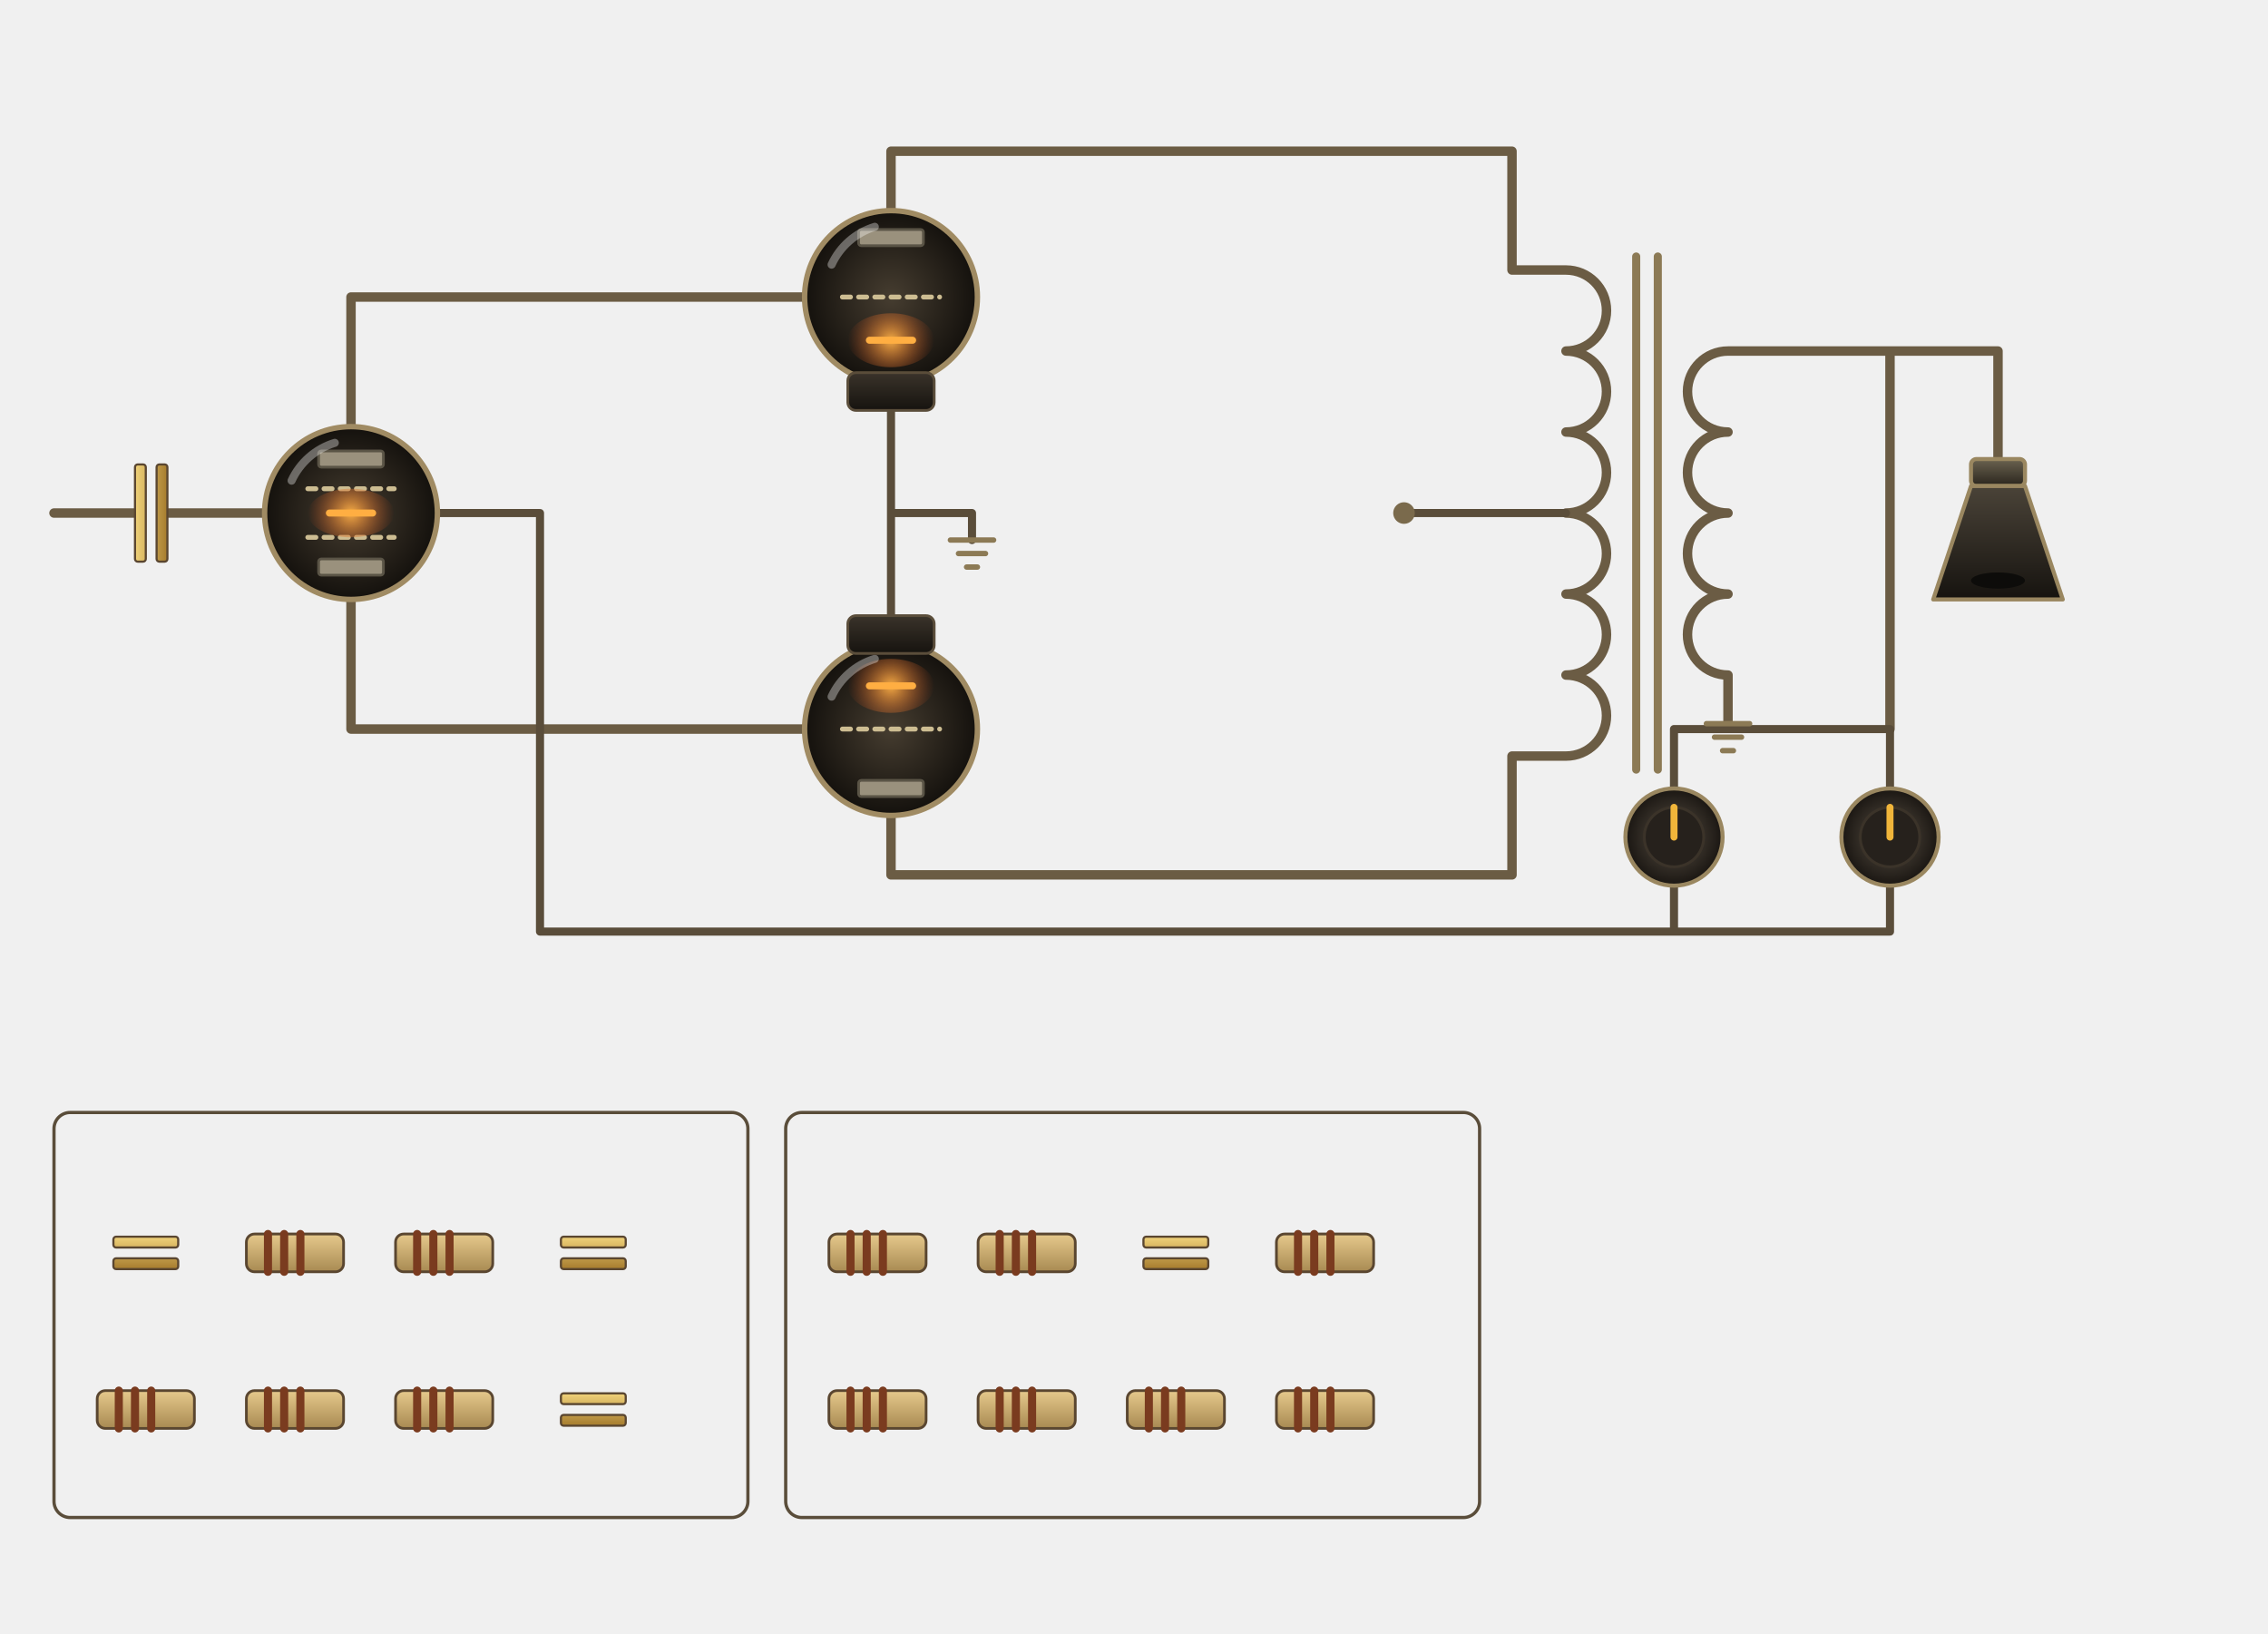
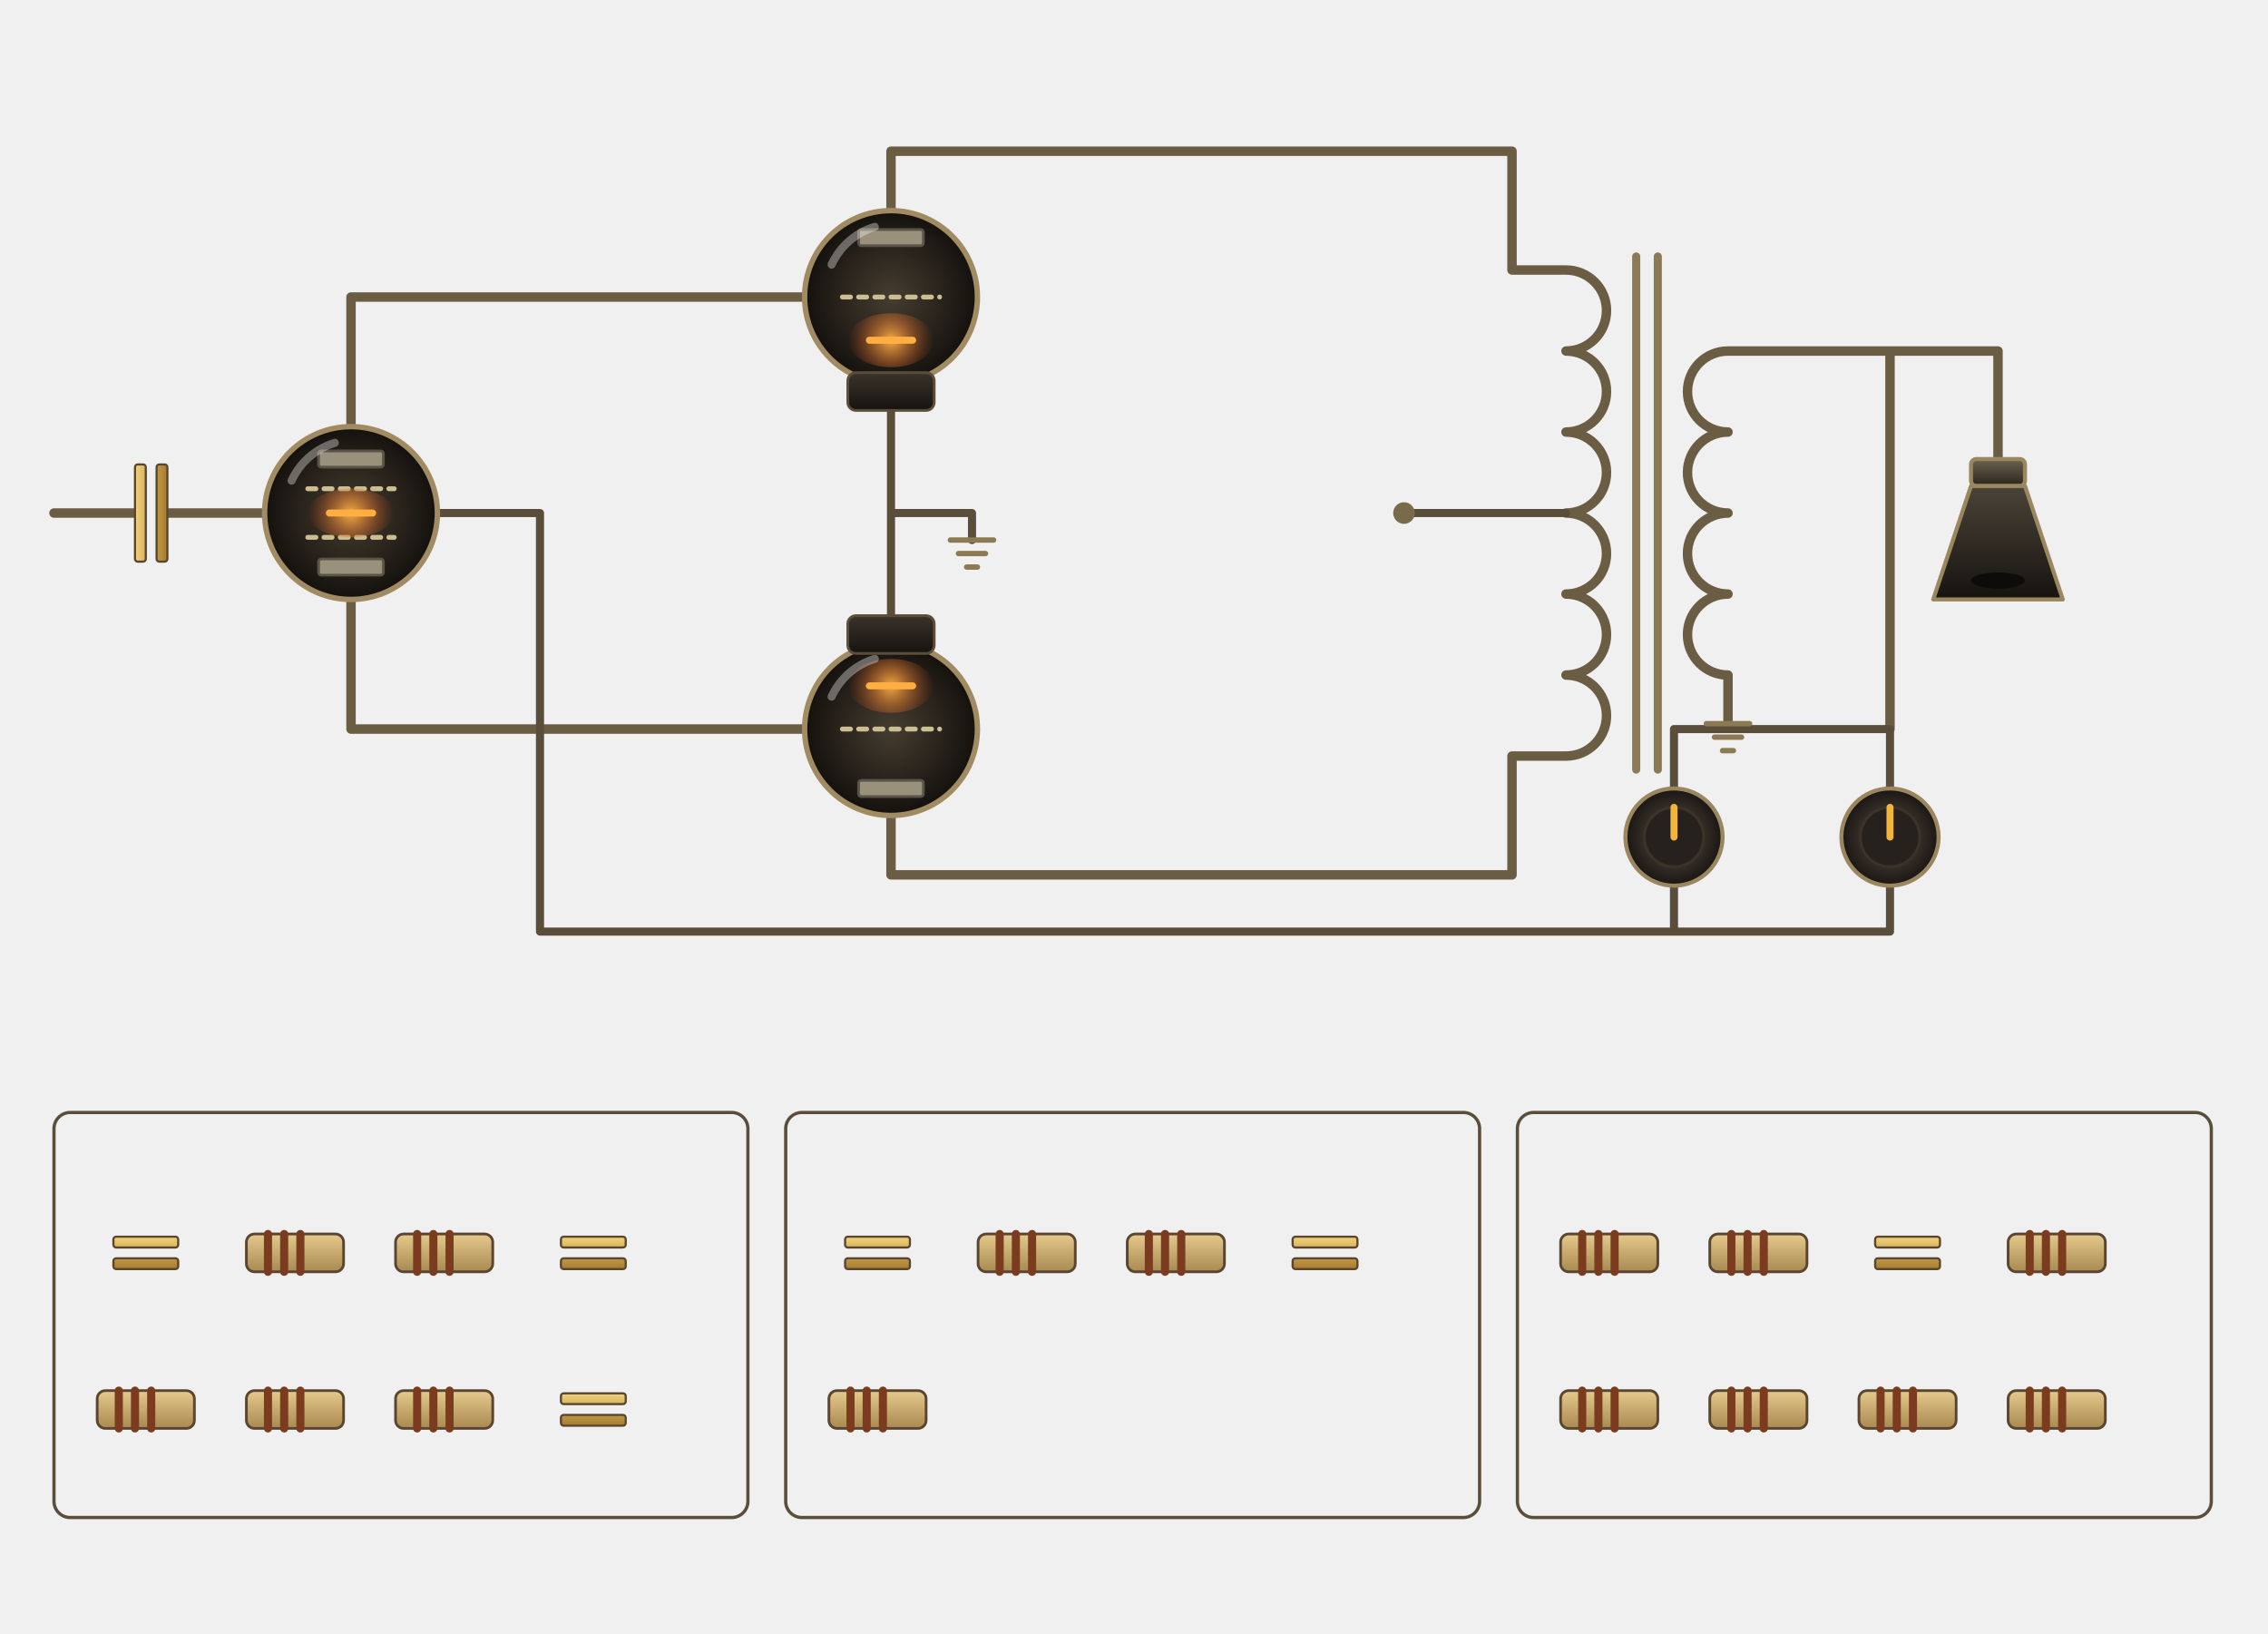
<svg xmlns="http://www.w3.org/2000/svg" width="840" height="605" viewBox="0 0 840 605">
  <defs>
    <linearGradient id="g1" x1="50" y1="0" x2="62" y2="0" gradientUnits="userSpaceOnUse">
      <stop offset="0" stop-color="#f0d27a" />
      <stop offset="1" stop-color="#a67c2e" />
    </linearGradient>
    <radialGradient id="g2" cx="130" cy="190" r="32" gradientUnits="userSpaceOnUse">
      <stop offset="0" stop-color="#463d30" />
      <stop offset="1" stop-color="#14110d" />
    </radialGradient>
    <radialGradient id="g3" cx="130" cy="190" r="16" gradientUnits="userSpaceOnUse">
      <stop offset="0" stop-color="#ffb347" stop-opacity="0.95" />
      <stop offset="1" stop-color="#c1441a" stop-opacity="0" />
    </radialGradient>
    <radialGradient id="g4" cx="330" cy="110" r="32" gradientUnits="userSpaceOnUse">
      <stop offset="0" stop-color="#463d30" />
      <stop offset="1" stop-color="#14110d" />
    </radialGradient>
    <radialGradient id="g5" cx="330" cy="126" r="16" gradientUnits="userSpaceOnUse">
      <stop offset="0" stop-color="#ffb347" stop-opacity="0.95" />
      <stop offset="1" stop-color="#c1441a" stop-opacity="0" />
    </radialGradient>
    <linearGradient id="g6" x1="0" y1="138" x2="0" y2="152" gradientUnits="userSpaceOnUse">
      <stop offset="0" stop-color="#3a332a" />
      <stop offset="1" stop-color="#16130f" />
    </linearGradient>
    <radialGradient id="g7" cx="330" cy="270" r="32" gradientUnits="userSpaceOnUse">
      <stop offset="0" stop-color="#463d30" />
      <stop offset="1" stop-color="#14110d" />
    </radialGradient>
    <radialGradient id="g8" cx="330" cy="254" r="16" gradientUnits="userSpaceOnUse">
      <stop offset="0" stop-color="#ffb347" stop-opacity="0.95" />
      <stop offset="1" stop-color="#c1441a" stop-opacity="0" />
    </radialGradient>
    <linearGradient id="g9" x1="0" y1="228" x2="0" y2="242" gradientUnits="userSpaceOnUse">
      <stop offset="0" stop-color="#3a332a" />
      <stop offset="1" stop-color="#16130f" />
    </linearGradient>
    <radialGradient id="g10" cx="700" cy="310" r="18" gradientUnits="userSpaceOnUse">
      <stop offset="0" stop-color="#5b5246" />
      <stop offset="1" stop-color="#1a1612" />
    </radialGradient>
    <radialGradient id="g11" cx="620" cy="310" r="18" gradientUnits="userSpaceOnUse">
      <stop offset="0" stop-color="#5b5246" />
      <stop offset="1" stop-color="#1a1612" />
    </radialGradient>
    <linearGradient id="g12" x1="0" y1="170" x2="0" y2="180" gradientUnits="userSpaceOnUse">
      <stop offset="0" stop-color="#6b6350" />
      <stop offset="1" stop-color="#2a251d" />
    </linearGradient>
    <linearGradient id="g13" x1="0" y1="180" x2="0" y2="222" gradientUnits="userSpaceOnUse">
      <stop offset="0" stop-color="#4a4338" />
      <stop offset="1" stop-color="#16130f" />
    </linearGradient>
    <linearGradient id="g14" x1="0" y1="458" x2="0" y2="470" gradientUnits="userSpaceOnUse">
      <stop offset="0" stop-color="#f0d27a" />
      <stop offset="1" stop-color="#a67c2e" />
    </linearGradient>
    <linearGradient id="g15" x1="0" y1="457" x2="0" y2="471" gradientUnits="userSpaceOnUse">
      <stop offset="0" stop-color="#e6c98c" />
      <stop offset="1" stop-color="#a88a52" />
    </linearGradient>
    <linearGradient id="g16" x1="0" y1="457" x2="0" y2="471" gradientUnits="userSpaceOnUse">
      <stop offset="0" stop-color="#e6c98c" />
      <stop offset="1" stop-color="#a88a52" />
    </linearGradient>
    <linearGradient id="g17" x1="0" y1="458" x2="0" y2="470" gradientUnits="userSpaceOnUse">
      <stop offset="0" stop-color="#f0d27a" />
      <stop offset="1" stop-color="#a67c2e" />
    </linearGradient>
    <linearGradient id="g18" x1="0" y1="515" x2="0" y2="529" gradientUnits="userSpaceOnUse">
      <stop offset="0" stop-color="#e6c98c" />
      <stop offset="1" stop-color="#a88a52" />
    </linearGradient>
    <linearGradient id="g19" x1="0" y1="515" x2="0" y2="529" gradientUnits="userSpaceOnUse">
      <stop offset="0" stop-color="#e6c98c" />
      <stop offset="1" stop-color="#a88a52" />
    </linearGradient>
    <linearGradient id="g20" x1="0" y1="515" x2="0" y2="529" gradientUnits="userSpaceOnUse">
      <stop offset="0" stop-color="#e6c98c" />
      <stop offset="1" stop-color="#a88a52" />
    </linearGradient>
    <linearGradient id="g21" x1="0" y1="516" x2="0" y2="528" gradientUnits="userSpaceOnUse">
      <stop offset="0" stop-color="#f0d27a" />
      <stop offset="1" stop-color="#a67c2e" />
    </linearGradient>
-     <linearGradient id="g22" x1="0" y1="457" x2="0" y2="471" gradientUnits="userSpaceOnUse">
-       <stop offset="0" stop-color="#e6c98c" />
-       <stop offset="1" stop-color="#a88a52" />
+     <linearGradient id="g22" x1="0" y1="458" x2="0" y2="470" gradientUnits="userSpaceOnUse">
+       <stop offset="0" stop-color="#f0d27a" />
+       <stop offset="1" stop-color="#a67c2e" />
    </linearGradient>
    <linearGradient id="g23" x1="0" y1="457" x2="0" y2="471" gradientUnits="userSpaceOnUse">
      <stop offset="0" stop-color="#e6c98c" />
      <stop offset="1" stop-color="#a88a52" />
    </linearGradient>
-     <linearGradient id="g24" x1="0" y1="458" x2="0" y2="470" gradientUnits="userSpaceOnUse">
-       <stop offset="0" stop-color="#f0d27a" />
-       <stop offset="1" stop-color="#a67c2e" />
-     </linearGradient>
-     <linearGradient id="g25" x1="0" y1="457" x2="0" y2="471" gradientUnits="userSpaceOnUse">
-       <stop offset="0" stop-color="#e6c98c" />
-       <stop offset="1" stop-color="#a88a52" />
+     <linearGradient id="g24" x1="0" y1="457" x2="0" y2="471" gradientUnits="userSpaceOnUse">
+       <stop offset="0" stop-color="#e6c98c" />
+       <stop offset="1" stop-color="#a88a52" />
+     </linearGradient>
+     <linearGradient id="g25" x1="0" y1="458" x2="0" y2="470" gradientUnits="userSpaceOnUse">
+       <stop offset="0" stop-color="#f0d27a" />
+       <stop offset="1" stop-color="#a67c2e" />
    </linearGradient>
    <linearGradient id="g26" x1="0" y1="515" x2="0" y2="529" gradientUnits="userSpaceOnUse">
      <stop offset="0" stop-color="#e6c98c" />
      <stop offset="1" stop-color="#a88a52" />
    </linearGradient>
-     <linearGradient id="g27" x1="0" y1="515" x2="0" y2="529" gradientUnits="userSpaceOnUse">
-       <stop offset="0" stop-color="#e6c98c" />
-       <stop offset="1" stop-color="#a88a52" />
-     </linearGradient>
-     <linearGradient id="g28" x1="0" y1="515" x2="0" y2="529" gradientUnits="userSpaceOnUse">
-       <stop offset="0" stop-color="#e6c98c" />
-       <stop offset="1" stop-color="#a88a52" />
-     </linearGradient>
-     <linearGradient id="g29" x1="0" y1="515" x2="0" y2="529" gradientUnits="userSpaceOnUse">
+     <linearGradient id="g27" x1="0" y1="457" x2="0" y2="471" gradientUnits="userSpaceOnUse">
+       <stop offset="0" stop-color="#e6c98c" />
+       <stop offset="1" stop-color="#a88a52" />
+     </linearGradient>
+     <linearGradient id="g28" x1="0" y1="457" x2="0" y2="471" gradientUnits="userSpaceOnUse">
+       <stop offset="0" stop-color="#e6c98c" />
+       <stop offset="1" stop-color="#a88a52" />
+     </linearGradient>
+     <linearGradient id="g29" x1="0" y1="458" x2="0" y2="470" gradientUnits="userSpaceOnUse">
+       <stop offset="0" stop-color="#f0d27a" />
+       <stop offset="1" stop-color="#a67c2e" />
+     </linearGradient>
+     <linearGradient id="g30" x1="0" y1="457" x2="0" y2="471" gradientUnits="userSpaceOnUse">
+       <stop offset="0" stop-color="#e6c98c" />
+       <stop offset="1" stop-color="#a88a52" />
+     </linearGradient>
+     <linearGradient id="g31" x1="0" y1="515" x2="0" y2="529" gradientUnits="userSpaceOnUse">
+       <stop offset="0" stop-color="#e6c98c" />
+       <stop offset="1" stop-color="#a88a52" />
+     </linearGradient>
+     <linearGradient id="g32" x1="0" y1="515" x2="0" y2="529" gradientUnits="userSpaceOnUse">
+       <stop offset="0" stop-color="#e6c98c" />
+       <stop offset="1" stop-color="#a88a52" />
+     </linearGradient>
+     <linearGradient id="g33" x1="0" y1="515" x2="0" y2="529" gradientUnits="userSpaceOnUse">
+       <stop offset="0" stop-color="#e6c98c" />
+       <stop offset="1" stop-color="#a88a52" />
+     </linearGradient>
+     <linearGradient id="g34" x1="0" y1="515" x2="0" y2="529" gradientUnits="userSpaceOnUse">
      <stop offset="0" stop-color="#e6c98c" />
      <stop offset="1" stop-color="#a88a52" />
    </linearGradient>
  </defs>
  <path id="wire_OUT-2" d="M20,190 H52 M60,190 H98" fill="none" stroke="#6b5c44" stroke-width="3.5" stroke-linecap="round" stroke-linejoin="round" />
  <path id="wire_PHASE" d="M130,158 V110 H298 M130,222 V270 H298" fill="none" stroke="#6b5c44" stroke-width="3.5" stroke-linecap="round" stroke-linejoin="round" />
  <path id="wire_POWER" d="M330,78 V56 H560 V100 H580 M330,302 V324 H560 V280 H580 M580,100 a15,15 0 0 1 0,30 a15,15 0 0 1 0,30 a15,15 0 0 1 0,30 a15,15 0 0 1 0,30 a15,15 0 0 1 0,30 a15,15 0 0 1 0,30" fill="none" stroke="#6b5c44" stroke-width="3.5" stroke-linecap="round" stroke-linejoin="round" />
  <path id="wire_SPEAKER" d="M640,130 H740 V170 M700,130 V270 M640,250 V268 M640,130 a15,15 0 0 0 0,30 a15,15 0 0 0 0,30 a15,15 0 0 0 0,30 a15,15 0 0 0 0,30" fill="none" stroke="#6b5c44" stroke-width="3.5" stroke-linecap="round" stroke-linejoin="round" />
  <path id="wire_static_power" d="M330,152 V228 M330,190 H360 V200 M580,190 H520 M200,345 V190 H162 M620,270 H700 M700,270 V292 M700,328 V345 M620,270 V292 M620,328 V345 M700,345 H200 M620,345 H700" fill="none" stroke="#5a4d3a" stroke-width="3" stroke-linecap="round" stroke-linejoin="round" />
  <path id="ground_power" d="M352,200 H368 M355,205 H365 M358,210 H362 M632,268 H648 M635,273 H645 M638,278 H642" fill="none" stroke="#8c7a55" stroke-width="2" stroke-linecap="round" stroke-linejoin="round" />
  <path id="ot_core" d="M606,95 V285 M614,95 V285" fill="none" stroke="#8c7a55" stroke-width="3" stroke-linecap="round" stroke-linejoin="round" />
  <ellipse id="rail_tap" cx="520" cy="190" rx="4" ry="4" fill="#7a6a4c" stroke="none" stroke-width="1" />
  <rect id="cap_ina" x="50" y="172" width="4" height="36" rx="1" fill="url(#g1)" stroke="#5a4630" stroke-width="0.8" />
  <rect id="cap_inb" x="58" y="172" width="4" height="36" rx="1" fill="url(#g1)" stroke="#5a4630" stroke-width="0.8" />
  <ellipse id="tube_PI-PI" cx="130" cy="190" rx="32" ry="32" fill="url(#g2)" stroke="#a08b63" stroke-width="2" />
  <rect id="plate_PI-1" x="118" y="167" width="24" height="6" rx="1" fill="#9a917d" stroke="#5a5446" stroke-width="1" />
  <rect id="plate_PI1" x="118" y="207" width="24" height="6" rx="1" fill="#9a917d" stroke="#5a5446" stroke-width="1" />
  <path id="grids_PI" d="M114,181 H146 M114,199 H146" fill="none" stroke="#cdbd92" stroke-width="1.8" stroke-linecap="round" stroke-linejoin="round" stroke-dasharray="3 3" />
  <ellipse id="glow_PHASE" cx="130" cy="190" rx="16" ry="9" fill="url(#g3)" stroke="none" stroke-width="1" />
  <path id="filament_PI" d="M122,190 H138" fill="none" stroke="#ffae42" stroke-width="2.6" stroke-linecap="round" stroke-linejoin="round" />
  <path id="shine_PI" d="M108,178 A26,26 0 0 1 124,164" fill="none" stroke="#ffffff" stroke-width="3" stroke-linecap="round" stroke-linejoin="round" opacity="0.35" />
  <ellipse id="tube_PA-6L6GC" cx="330" cy="110" rx="32" ry="32" fill="url(#g4)" stroke="#a08b63" stroke-width="2" />
  <rect id="plate_PA" x="318" y="85" width="24" height="6" rx="1" fill="#9a917d" stroke="#5a5446" stroke-width="1" />
  <path id="grid_PA" d="M312,110 H348" fill="none" stroke="#cdbd92" stroke-width="1.8" stroke-linecap="round" stroke-linejoin="round" stroke-dasharray="3 3" />
  <ellipse id="glow_POWER_A" cx="330" cy="126" rx="16" ry="10" fill="url(#g5)" stroke="none" stroke-width="1" />
  <path id="filament_PA" d="M322,126 H338" fill="none" stroke="#ffae42" stroke-width="2.6" stroke-linecap="round" stroke-linejoin="round" />
  <path id="shine_PA" d="M308,98 A26,26 0 0 1 324,84" fill="none" stroke="#ffffff" stroke-width="3" stroke-linecap="round" stroke-linejoin="round" opacity="0.35" />
  <rect id="base_PA" x="314" y="138" width="32" height="14" rx="3" fill="url(#g6)" stroke="#5a4d3a" stroke-width="1" />
  <ellipse id="tube_PB-6L6GC" cx="330" cy="270" rx="32" ry="32" fill="url(#g7)" stroke="#a08b63" stroke-width="2" />
  <rect id="plate_PB" x="318" y="289" width="24" height="6" rx="1" fill="#9a917d" stroke="#5a5446" stroke-width="1" />
  <path id="grid_PB" d="M312,270 H348" fill="none" stroke="#cdbd92" stroke-width="1.8" stroke-linecap="round" stroke-linejoin="round" stroke-dasharray="3 3" />
  <ellipse id="glow_POWER_B" cx="330" cy="254" rx="16" ry="10" fill="url(#g8)" stroke="none" stroke-width="1" />
  <path id="filament_PB" d="M322,254 H338" fill="none" stroke="#ffae42" stroke-width="2.6" stroke-linecap="round" stroke-linejoin="round" />
  <path id="shine_PB" d="M308,258 A26,26 0 0 1 324,244" fill="none" stroke="#ffffff" stroke-width="3" stroke-linecap="round" stroke-linejoin="round" opacity="0.35" />
  <rect id="base_PB" x="314" y="228" width="32" height="14" rx="3" fill="url(#g9)" stroke="#5a4d3a" stroke-width="1" />
  <ellipse id="pot_presence" cx="700" cy="310" rx="18" ry="18" fill="url(#g10)" stroke="#9a8760" stroke-width="1.5" />
  <ellipse id="dial_presence" cx="700" cy="310" rx="11" ry="11" fill="#26211c" stroke="#3b3329" stroke-width="1" />
  <path id="ptr_presence" d="M700,310 L700,299" fill="none" stroke="#f0b53a" stroke-width="2.6" stroke-linecap="round" stroke-linejoin="round" />
  <ellipse id="pot_resonance" cx="620" cy="310" rx="18" ry="18" fill="url(#g11)" stroke="#9a8760" stroke-width="1.5" />
  <ellipse id="dial_resonance" cx="620" cy="310" rx="11" ry="11" fill="#26211c" stroke="#3b3329" stroke-width="1" />
  <path id="ptr_resonance" d="M620,310 L620,299" fill="none" stroke="#f0b53a" stroke-width="2.6" stroke-linecap="round" stroke-linejoin="round" />
  <rect id="spk_magnet_p" x="730" y="170" width="20" height="10" rx="2" fill="url(#g12)" stroke="#9a8760" stroke-width="1.5" />
  <path id="spk_cone_p" d="M730,180 H750 L764,222 H716 Z" fill="url(#g13)" stroke="#9a8760" stroke-width="1.5" stroke-linecap="round" stroke-linejoin="round" />
  <ellipse id="spk_dust_p" cx="740" cy="215" rx="10" ry="3" fill="#0d0c0a" stroke="none" stroke-width="1" />
  <rect id="pp_box0" x="20" y="412" width="257" height="150" rx="6" fill="none" stroke="#5a4d3a" stroke-width="1.2" />
  <ellipse id="ttl_PHASE_INVERTER" cx="148.5" cy="426" rx="1" ry="1" fill="none" stroke="none" stroke-width="0" />
  <rect id="pp_C64Pa" x="42" y="458" width="24" height="4" rx="1" fill="url(#g14)" stroke="#5a4630" stroke-width="0.8" />
  <rect id="pp_C64Pb" x="42" y="466" width="24" height="4" rx="1" fill="url(#g14)" stroke="#5a4630" stroke-width="0.8" />
  <ellipse id="valC_1_1u@C:C64P" cx="54" cy="484" rx="1" ry="1" fill="none" stroke="none" />
  <rect id="pp_R150" x="91.25" y="457" width="36" height="14" rx="3" fill="url(#g15)" stroke="#5a4630" stroke-width="1" />
  <path id="pp_R150_bands" d="M99.25,457 V471 M105.25,457 V471 M111.25,457 V471" fill="none" stroke="#7a3b1f" stroke-width="3" stroke-linecap="round" stroke-linejoin="round" />
  <ellipse id="valC_2_100k@R:R150" cx="109.25" cy="484" rx="1" ry="1" fill="none" stroke="none" />
  <rect id="pp_R148" x="146.5" y="457" width="36" height="14" rx="3" fill="url(#g16)" stroke="#5a4630" stroke-width="1" />
  <path id="pp_R148_bands" d="M154.5,457 V471 M160.5,457 V471 M166.5,457 V471" fill="none" stroke="#7a3b1f" stroke-width="3" stroke-linecap="round" stroke-linejoin="round" />
  <ellipse id="valC_3_470@R:R148" cx="164.5" cy="484" rx="1" ry="1" fill="none" stroke="none" />
  <rect id="pp_C63a" x="207.75" y="458" width="24" height="4" rx="1" fill="url(#g17)" stroke="#5a4630" stroke-width="0.8" />
  <rect id="pp_C63b" x="207.75" y="466" width="24" height="4" rx="1" fill="url(#g17)" stroke="#5a4630" stroke-width="0.8" />
  <ellipse id="valC_4_47n@C:C63" cx="219.75" cy="484" rx="1" ry="1" fill="none" stroke="none" />
  <rect id="pp_R151" x="36" y="515" width="36" height="14" rx="3" fill="url(#g18)" stroke="#5a4630" stroke-width="1" />
  <path id="pp_R151_bands" d="M44,515 V529 M50,515 V529 M56,515 V529" fill="none" stroke="#7a3b1f" stroke-width="3" stroke-linecap="round" stroke-linejoin="round" />
  <ellipse id="valC_5_100k@R:R151" cx="54" cy="542" rx="1" ry="1" fill="none" stroke="none" />
  <rect id="pp_R133" x="91.25" y="515" width="36" height="14" rx="3" fill="url(#g19)" stroke="#5a4630" stroke-width="1" />
  <path id="pp_R133_bands" d="M99.25,515 V529 M105.25,515 V529 M111.25,515 V529" fill="none" stroke="#7a3b1f" stroke-width="3" stroke-linecap="round" stroke-linejoin="round" />
  <ellipse id="valC_6_82k@R:R133" cx="109.25" cy="542" rx="1" ry="1" fill="none" stroke="none" />
  <rect id="pp_R184" x="146.5" y="515" width="36" height="14" rx="3" fill="url(#g20)" stroke="#5a4630" stroke-width="1" />
  <path id="pp_R184_bands" d="M154.5,515 V529 M160.5,515 V529 M166.5,515 V529" fill="none" stroke="#7a3b1f" stroke-width="3" stroke-linecap="round" stroke-linejoin="round" />
  <ellipse id="valC_7_100k@R:R184" cx="164.5" cy="542" rx="1" ry="1" fill="none" stroke="none" />
  <rect id="pp_C71a" x="207.75" y="516" width="24" height="4" rx="1" fill="url(#g21)" stroke="#5a4630" stroke-width="0.8" />
  <rect id="pp_C71b" x="207.75" y="524" width="24" height="4" rx="1" fill="url(#g21)" stroke="#5a4630" stroke-width="0.8" />
  <ellipse id="valC_8_47p@C:C71" cx="219.75" cy="542" rx="1" ry="1" fill="none" stroke="none" />
  <rect id="pp_box1" x="291" y="412" width="257" height="150" rx="6" fill="none" stroke="#5a4d3a" stroke-width="1.2" />
-   <ellipse id="ttl_SUPPLY_AND_BIAS" cx="419.5" cy="426" rx="1" ry="1" fill="none" stroke="none" stroke-width="0" />
-   <rect id="pp_R111" x="307" y="457" width="36" height="14" rx="3" fill="url(#g22)" stroke="#5a4630" stroke-width="1" />
-   <path id="pp_R111_bands" d="M315,457 V471 M321,457 V471 M327,457 V471" fill="none" stroke="#7a3b1f" stroke-width="3" stroke-linecap="round" stroke-linejoin="round" />
-   <ellipse id="valC_9_220k@R:R111" cx="325" cy="484" rx="1" ry="1" fill="none" stroke="none" />
-   <rect id="pp_R110" x="362.25" y="457" width="36" height="14" rx="3" fill="url(#g23)" stroke="#5a4630" stroke-width="1" />
-   <path id="pp_R110_bands" d="M370.25,457 V471 M376.25,457 V471 M382.25,457 V471" fill="none" stroke="#7a3b1f" stroke-width="3" stroke-linecap="round" stroke-linejoin="round" />
-   <ellipse id="valC_10_220k@R:R110" cx="380.25" cy="484" rx="1" ry="1" fill="none" stroke="none" />
-   <rect id="pp_CBIASa" x="423.5" y="458" width="24" height="4" rx="1" fill="url(#g24)" stroke="#5a4630" stroke-width="0.8" />
-   <rect id="pp_CBIASb" x="423.5" y="466" width="24" height="4" rx="1" fill="url(#g24)" stroke="#5a4630" stroke-width="0.8" />
-   <ellipse id="valC_11_47u@C:CBIAS" cx="435.5" cy="484" rx="1" ry="1" fill="none" stroke="none" />
-   <rect id="pp_R143_4" x="472.75" y="457" width="36" height="14" rx="3" fill="url(#g25)" stroke="#5a4630" stroke-width="1" />
-   <path id="pp_R143_4_bands" d="M480.75,457 V471 M486.75,457 V471 M492.75,457 V471" fill="none" stroke="#7a3b1f" stroke-width="3" stroke-linecap="round" stroke-linejoin="round" />
-   <ellipse id="valC_12_1.5k/2@R:R143_4" cx="490.75" cy="484" rx="1" ry="1" fill="none" stroke="none" />
-   <rect id="pp_R145_6" x="307" y="515" width="36" height="14" rx="3" fill="url(#g26)" stroke="#5a4630" stroke-width="1" />
-   <path id="pp_R145_6_bands" d="M315,515 V529 M321,515 V529 M327,515 V529" fill="none" stroke="#7a3b1f" stroke-width="3" stroke-linecap="round" stroke-linejoin="round" />
-   <ellipse id="valC_13_1.5k/2@R:R145_6" cx="325" cy="542" rx="1" ry="1" fill="none" stroke="none" />
-   <rect id="pp_R134_5" x="362.25" y="515" width="36" height="14" rx="3" fill="url(#g27)" stroke="#5a4630" stroke-width="1" />
-   <path id="pp_R134_5_bands" d="M370.25,515 V529 M376.25,515 V529 M382.25,515 V529" fill="none" stroke="#7a3b1f" stroke-width="3" stroke-linecap="round" stroke-linejoin="round" />
-   <ellipse id="valC_14_100/2@R:R134_5" cx="380.25" cy="542" rx="1" ry="1" fill="none" stroke="none" />
-   <rect id="pp_R136_7" x="417.5" y="515" width="36" height="14" rx="3" fill="url(#g28)" stroke="#5a4630" stroke-width="1" />
-   <path id="pp_R136_7_bands" d="M425.5,515 V529 M431.5,515 V529 M437.5,515 V529" fill="none" stroke="#7a3b1f" stroke-width="3" stroke-linecap="round" stroke-linejoin="round" />
-   <ellipse id="valC_15_100/2@R:R136_7" cx="435.5" cy="542" rx="1" ry="1" fill="none" stroke="none" />
-   <rect id="pp_T3" x="472.75" y="515" width="36" height="14" rx="3" fill="url(#g29)" stroke="#5a4630" stroke-width="1" />
-   <path id="pp_T3_bands" d="M480.75,515 V529 M486.75,515 V529 M492.75,515 V529" fill="none" stroke="#7a3b1f" stroke-width="3" stroke-linecap="round" stroke-linejoin="round" />
-   <ellipse id="valC_16_100@R:T3" cx="490.75" cy="542" rx="1" ry="1" fill="none" stroke="none" />
+   <ellipse id="ttl_FEEDBACK" cx="419.5" cy="426" rx="1" ry="1" fill="none" stroke="none" stroke-width="0" />
+   <rect id="pp_C3_11a" x="313" y="458" width="24" height="4" rx="1" fill="url(#g22)" stroke="#5a4630" stroke-width="0.8" />
+   <rect id="pp_C3_11b" x="313" y="466" width="24" height="4" rx="1" fill="url(#g22)" stroke="#5a4630" stroke-width="0.8" />
+   <ellipse id="valC_9_0.136u@C:C3_11" cx="325" cy="484" rx="1" ry="1" fill="none" stroke="none" />
+   <rect id="pp_R147" x="362.25" y="457" width="36" height="14" rx="3" fill="url(#g23)" stroke="#5a4630" stroke-width="1" />
+   <path id="pp_R147_bands" d="M370.25,457 V471 M376.25,457 V471 M382.25,457 V471" fill="none" stroke="#7a3b1f" stroke-width="3" stroke-linecap="round" stroke-linejoin="round" />
+   <ellipse id="valC_10_10k@R:R147" cx="380.25" cy="484" rx="1" ry="1" fill="none" stroke="none" />
+   <rect id="pp_R138" x="417.5" y="457" width="36" height="14" rx="3" fill="url(#g24)" stroke="#5a4630" stroke-width="1" />
+   <path id="pp_R138_bands" d="M425.5,457 V471 M431.5,457 V471 M437.5,457 V471" fill="none" stroke="#7a3b1f" stroke-width="3" stroke-linecap="round" stroke-linejoin="round" />
+   <ellipse id="valC_11_4.7k@R:R138" cx="435.5" cy="484" rx="1" ry="1" fill="none" stroke="none" />
+   <rect id="pp_C126a" x="478.75" y="458" width="24" height="4" rx="1" fill="url(#g25)" stroke="#5a4630" stroke-width="0.8" />
+   <rect id="pp_C126b" x="478.75" y="466" width="24" height="4" rx="1" fill="url(#g25)" stroke="#5a4630" stroke-width="0.8" />
+   <ellipse id="valC_12_220u@C:C126" cx="490.75" cy="484" rx="1" ry="1" fill="none" stroke="none" />
+   <rect id="pp_R162" x="307" y="515" width="36" height="14" rx="3" fill="url(#g26)" stroke="#5a4630" stroke-width="1" />
+   <path id="pp_R162_bands" d="M315,515 V529 M321,515 V529 M327,515 V529" fill="none" stroke="#7a3b1f" stroke-width="3" stroke-linecap="round" stroke-linejoin="round" />
+   <ellipse id="valC_13_39k@R:R162" cx="325" cy="542" rx="1" ry="1" fill="none" stroke="none" />
+   <rect id="pp_box2" x="562" y="412" width="257" height="150" rx="6" fill="none" stroke="#5a4d3a" stroke-width="1.2" />
+   <ellipse id="ttl_SUPPLY_AND_BIAS" cx="690.5" cy="426" rx="1" ry="1" fill="none" stroke="none" stroke-width="0" />
+   <rect id="pp_R111" x="578" y="457" width="36" height="14" rx="3" fill="url(#g27)" stroke="#5a4630" stroke-width="1" />
+   <path id="pp_R111_bands" d="M586,457 V471 M592,457 V471 M598,457 V471" fill="none" stroke="#7a3b1f" stroke-width="3" stroke-linecap="round" stroke-linejoin="round" />
+   <ellipse id="valC_14_220k@R:R111" cx="596" cy="484" rx="1" ry="1" fill="none" stroke="none" />
+   <rect id="pp_R110" x="633.25" y="457" width="36" height="14" rx="3" fill="url(#g28)" stroke="#5a4630" stroke-width="1" />
+   <path id="pp_R110_bands" d="M641.25,457 V471 M647.25,457 V471 M653.25,457 V471" fill="none" stroke="#7a3b1f" stroke-width="3" stroke-linecap="round" stroke-linejoin="round" />
+   <ellipse id="valC_15_220k@R:R110" cx="651.25" cy="484" rx="1" ry="1" fill="none" stroke="none" />
+   <rect id="pp_CBIASa" x="694.5" y="458" width="24" height="4" rx="1" fill="url(#g29)" stroke="#5a4630" stroke-width="0.8" />
+   <rect id="pp_CBIASb" x="694.5" y="466" width="24" height="4" rx="1" fill="url(#g29)" stroke="#5a4630" stroke-width="0.8" />
+   <ellipse id="valC_16_47u@C:CBIAS" cx="706.5" cy="484" rx="1" ry="1" fill="none" stroke="none" />
+   <rect id="pp_R143_4" x="743.75" y="457" width="36" height="14" rx="3" fill="url(#g30)" stroke="#5a4630" stroke-width="1" />
+   <path id="pp_R143_4_bands" d="M751.75,457 V471 M757.75,457 V471 M763.75,457 V471" fill="none" stroke="#7a3b1f" stroke-width="3" stroke-linecap="round" stroke-linejoin="round" />
+   <ellipse id="valC_17_1.5k/2@R:R143_4" cx="761.75" cy="484" rx="1" ry="1" fill="none" stroke="none" />
+   <rect id="pp_R145_6" x="578" y="515" width="36" height="14" rx="3" fill="url(#g31)" stroke="#5a4630" stroke-width="1" />
+   <path id="pp_R145_6_bands" d="M586,515 V529 M592,515 V529 M598,515 V529" fill="none" stroke="#7a3b1f" stroke-width="3" stroke-linecap="round" stroke-linejoin="round" />
+   <ellipse id="valC_18_1.5k/2@R:R145_6" cx="596" cy="542" rx="1" ry="1" fill="none" stroke="none" />
+   <rect id="pp_R134_5" x="633.25" y="515" width="36" height="14" rx="3" fill="url(#g32)" stroke="#5a4630" stroke-width="1" />
+   <path id="pp_R134_5_bands" d="M641.25,515 V529 M647.25,515 V529 M653.25,515 V529" fill="none" stroke="#7a3b1f" stroke-width="3" stroke-linecap="round" stroke-linejoin="round" />
+   <ellipse id="valC_19_100/2@R:R134_5" cx="651.25" cy="542" rx="1" ry="1" fill="none" stroke="none" />
+   <rect id="pp_R136_7" x="688.5" y="515" width="36" height="14" rx="3" fill="url(#g33)" stroke="#5a4630" stroke-width="1" />
+   <path id="pp_R136_7_bands" d="M696.5,515 V529 M702.5,515 V529 M708.5,515 V529" fill="none" stroke="#7a3b1f" stroke-width="3" stroke-linecap="round" stroke-linejoin="round" />
+   <ellipse id="valC_20_100/2@R:R136_7" cx="706.5" cy="542" rx="1" ry="1" fill="none" stroke="none" />
+   <rect id="pp_T3" x="743.75" y="515" width="36" height="14" rx="3" fill="url(#g34)" stroke="#5a4630" stroke-width="1" />
+   <path id="pp_T3_bands" d="M751.75,515 V529 M757.75,515 V529 M763.75,515 V529" fill="none" stroke="#7a3b1f" stroke-width="3" stroke-linecap="round" stroke-linejoin="round" />
+   <ellipse id="valC_21_100@R:T3" cx="761.75" cy="542" rx="1" ry="1" fill="none" stroke="none" />
</svg>
